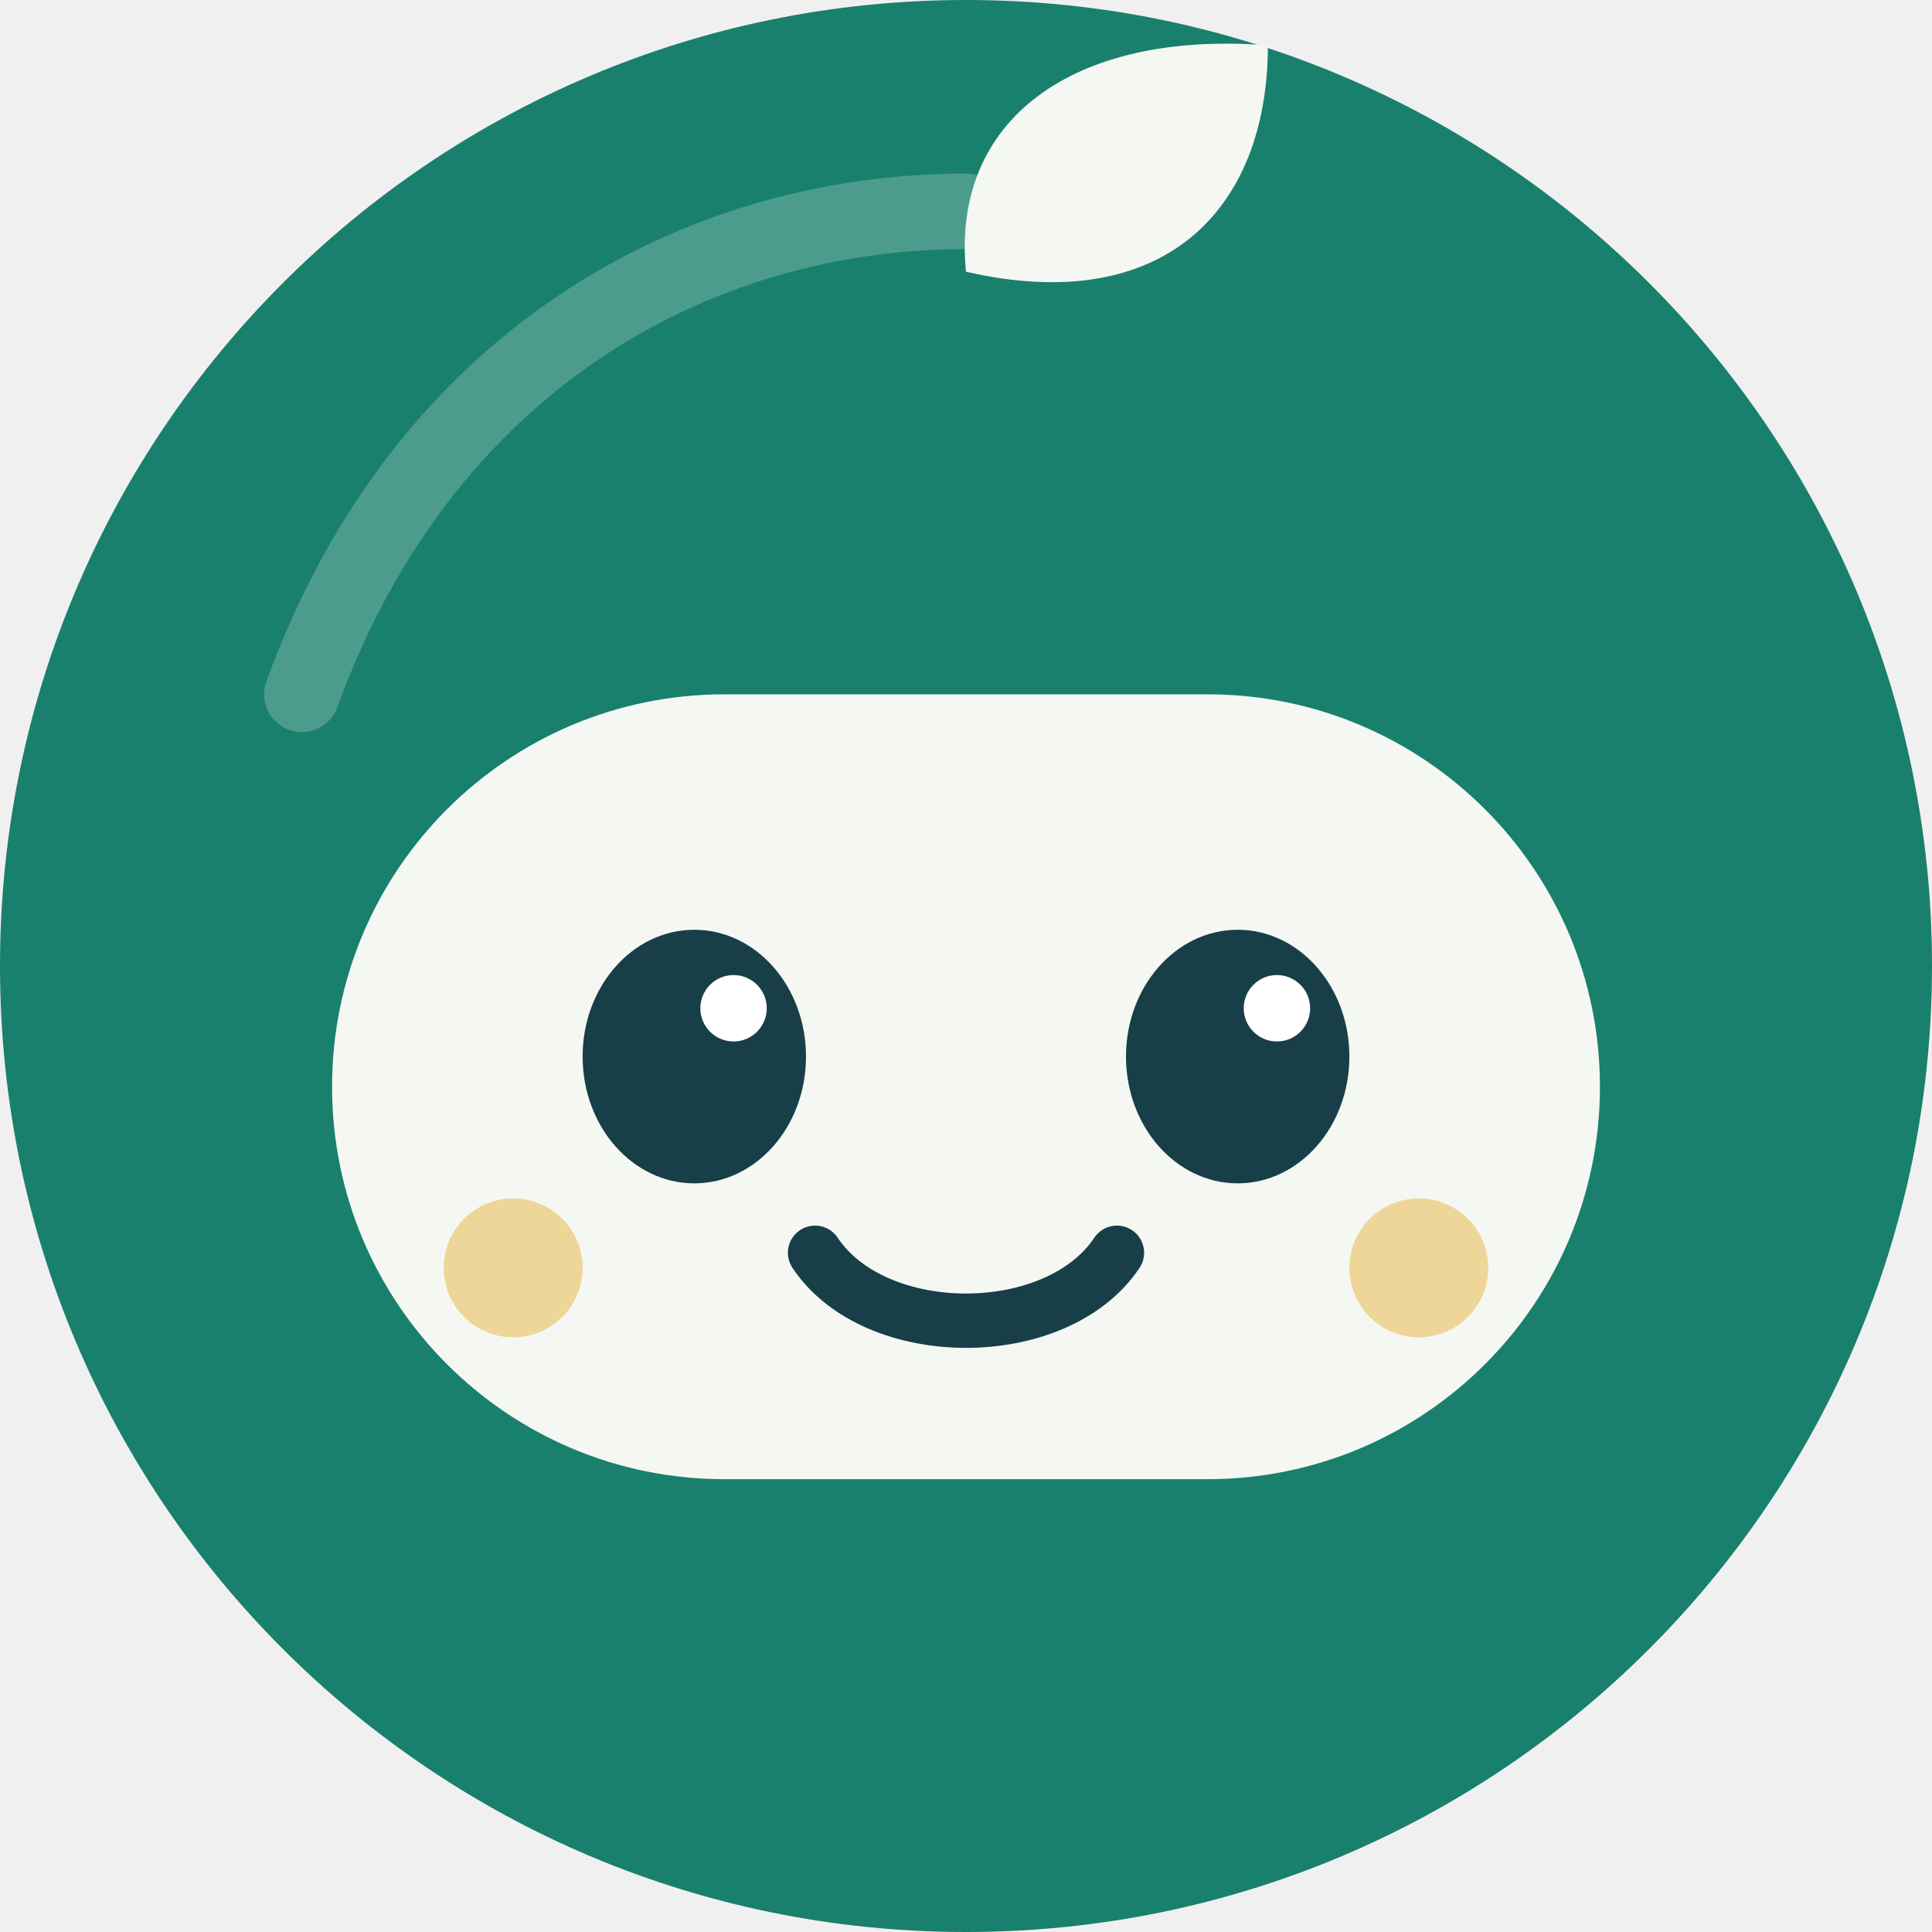
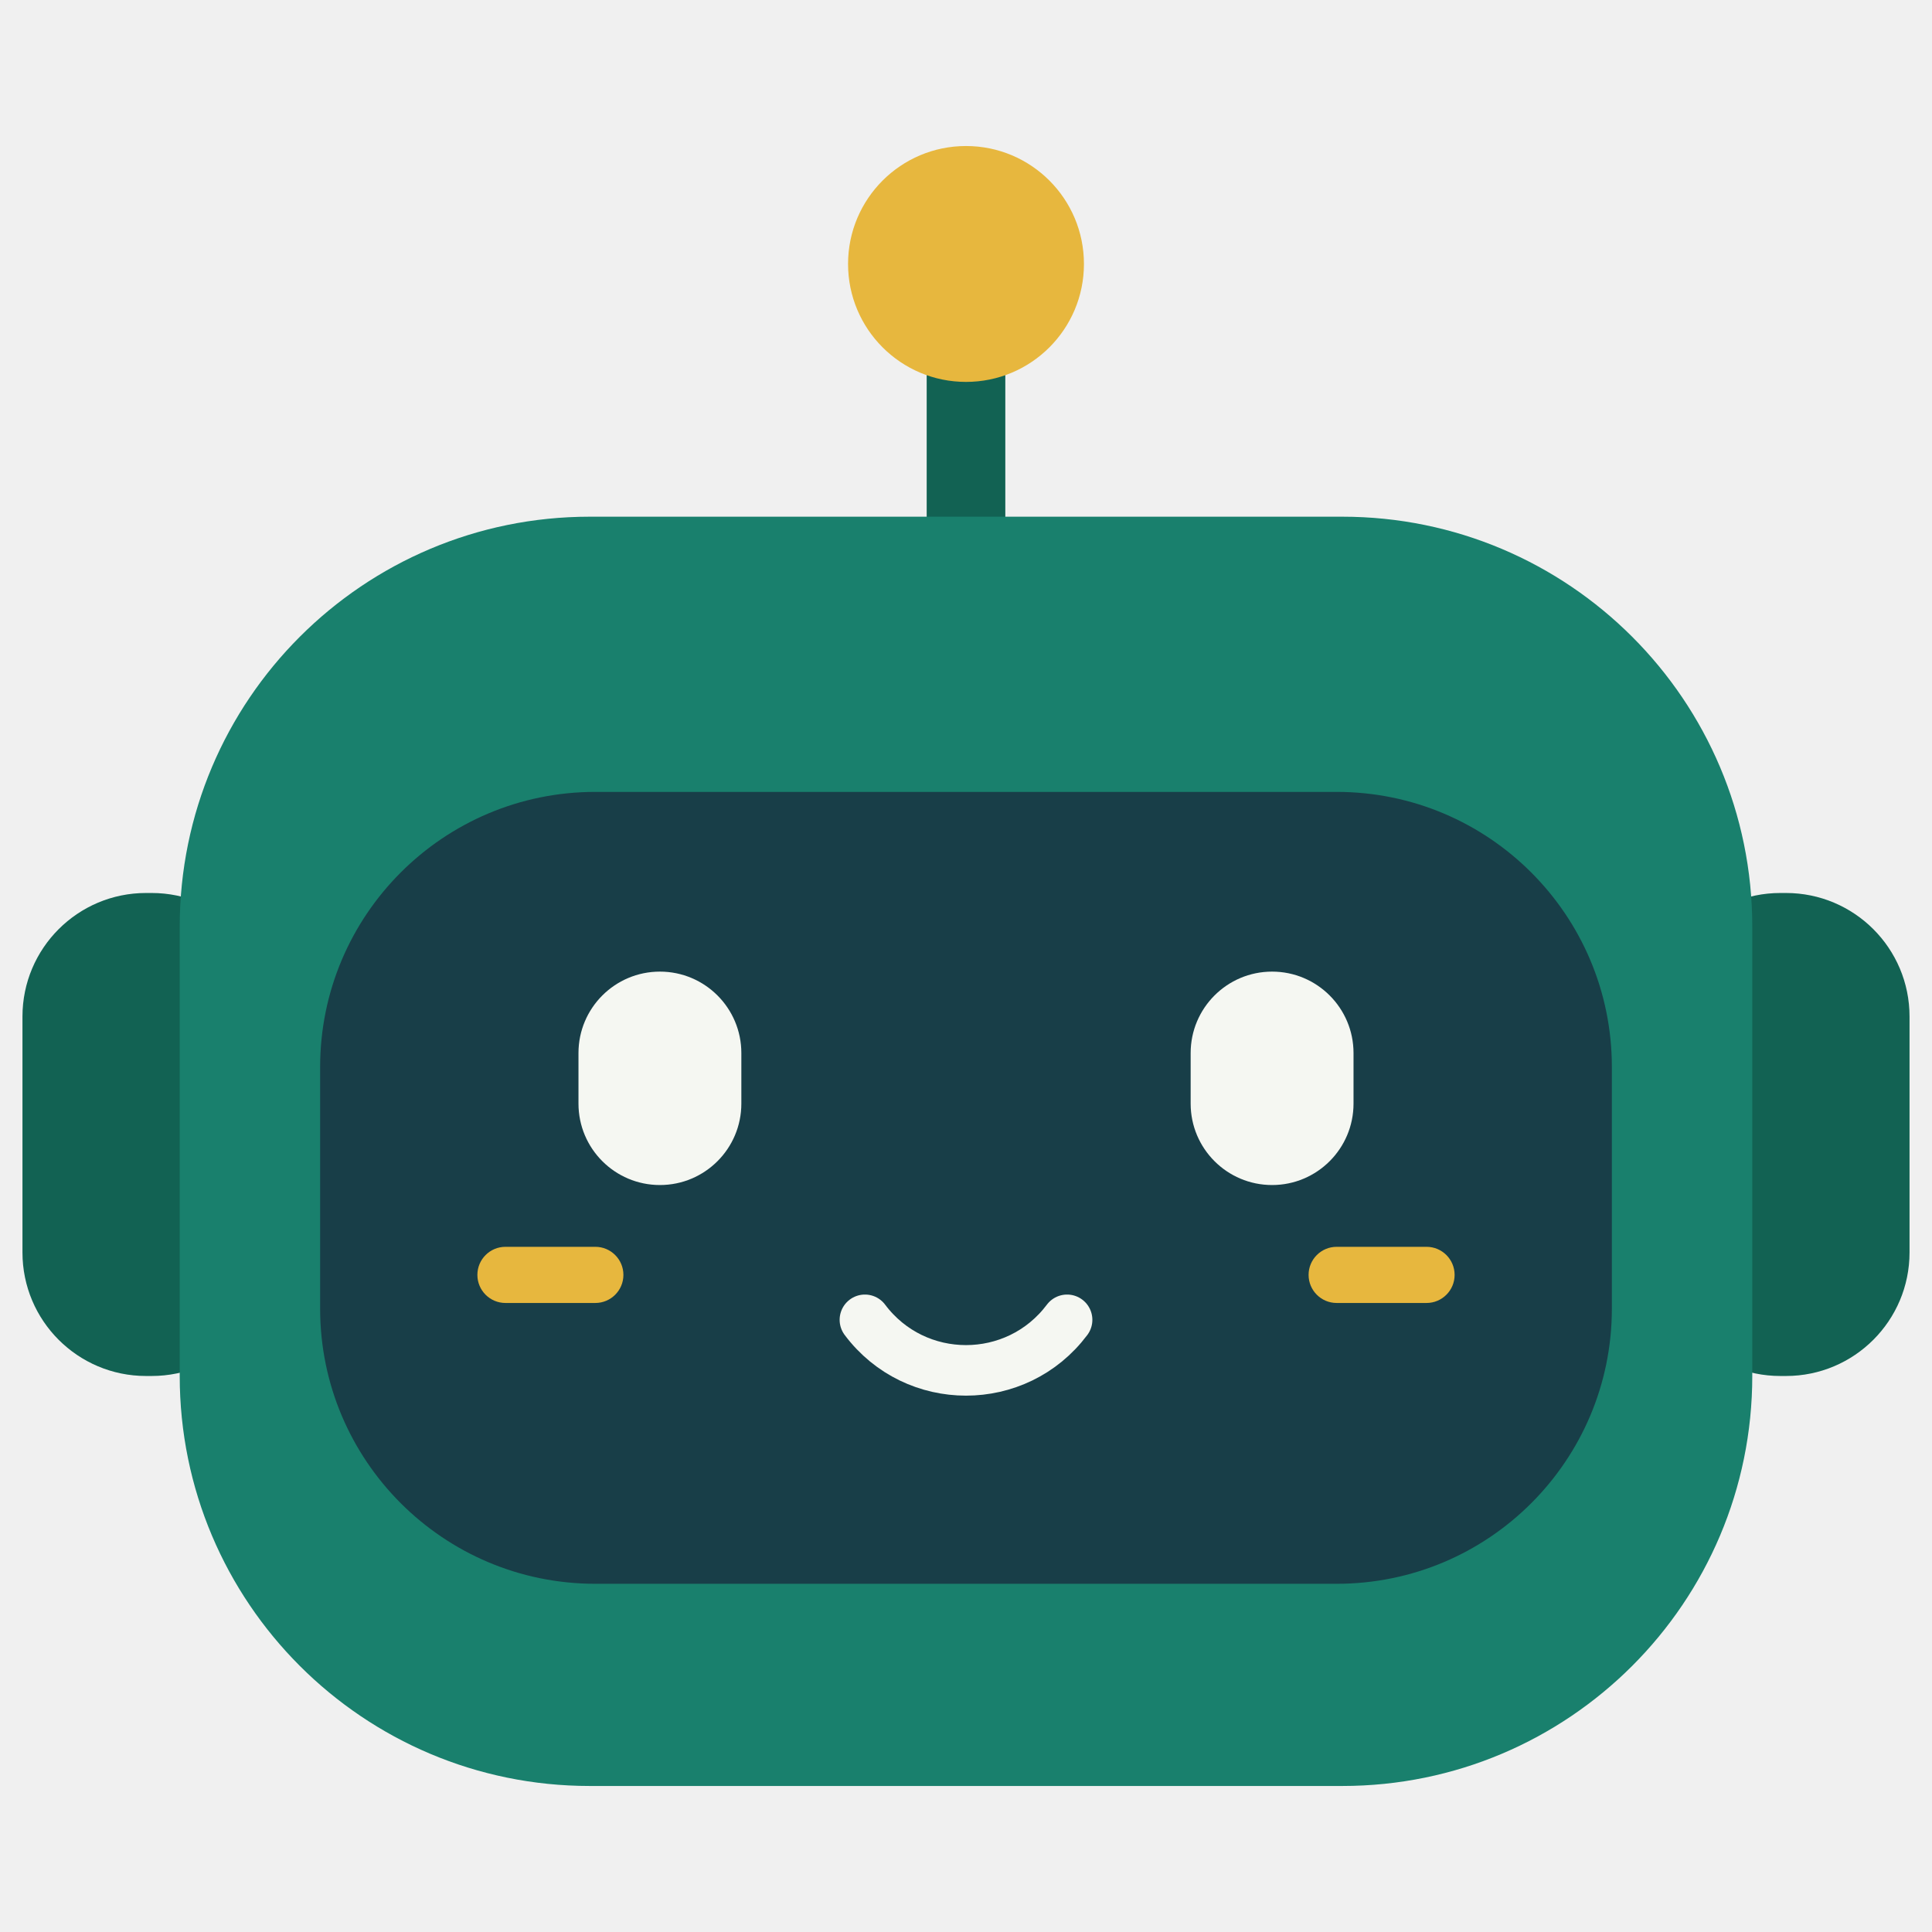
- <svg xmlns="http://www.w3.org/2000/svg" width="128" height="128" viewBox="0 0 128 128" fill="none" role="img" aria-label="SnapBot">
-   <circle cx="64" cy="64" r="64" fill="#19806D" />
-   <path d="M20 46C28 24 46 14 64 14" stroke="#FFFFFF" stroke-opacity="0.22" stroke-width="5" stroke-linecap="round" />
-   <rect x="22" y="46" width="84" height="52" rx="26" fill="#F5F7F2" />
-   <ellipse cx="46" cy="70" rx="7.4" ry="8.4" fill="#183E48" />
-   <ellipse cx="82" cy="70" rx="7.4" ry="8.4" fill="#183E48" />
-   <circle cx="48.6" cy="66.8" r="2.2" fill="#FFFFFF" />
-   <circle cx="84.6" cy="66.8" r="2.2" fill="#FFFFFF" />
-   <path d="M54 83C58 89 70 89 74 83" stroke="#183E48" stroke-width="3.6" stroke-linecap="round" />
-   <circle cx="34" cy="84" r="4.6" fill="#E7B73E" fill-opacity="0.5" />
-   <circle cx="94" cy="84" r="4.6" fill="#E7B73E" fill-opacity="0.5" />
-   <path d="M64 18C63 8 71 2 84 3C84 14 77 21 64 18Z" fill="#F5F7F2" />
+ <svg xmlns="http://www.w3.org/2000/svg" width="128" height="128" viewBox="84 70 344 344" fill="none" role="img" aria-label="SnapBot">
+   <path d="M256 169V133" stroke-width="14" stroke-linecap="round" stroke="#126253" />
+   <circle cx="256" cy="117" r="21" fill="#E7B73E" />
+   <rect x="88" y="229" width="45" height="86" rx="22" fill="#126253" />
+   <rect x="379" y="229" width="45" height="86" rx="22" fill="#126253" />
+   <rect x="116" y="162" width="280" height="226" rx="73" fill="#19806D" />
+   <rect x="141" y="211" width="230" height="141" rx="49" fill="#183E48" />
+   <rect x="187" y="243" width="29" height="38" rx="14.5" fill="#F5F7F2" />
+   <rect x="296" y="243" width="29" height="38" rx="14.5" fill="#F5F7F2" />
+   <rect x="169" y="292" width="26" height="10" rx="5" fill="#E7B73E" />
+   <rect x="317" y="292" width="26" height="10" rx="5" fill="#E7B73E" />
+   <path d="M238 305C247 317 265 317 274 305" stroke-width="9" stroke-linecap="round" stroke="#F5F7F2" />
</svg>
